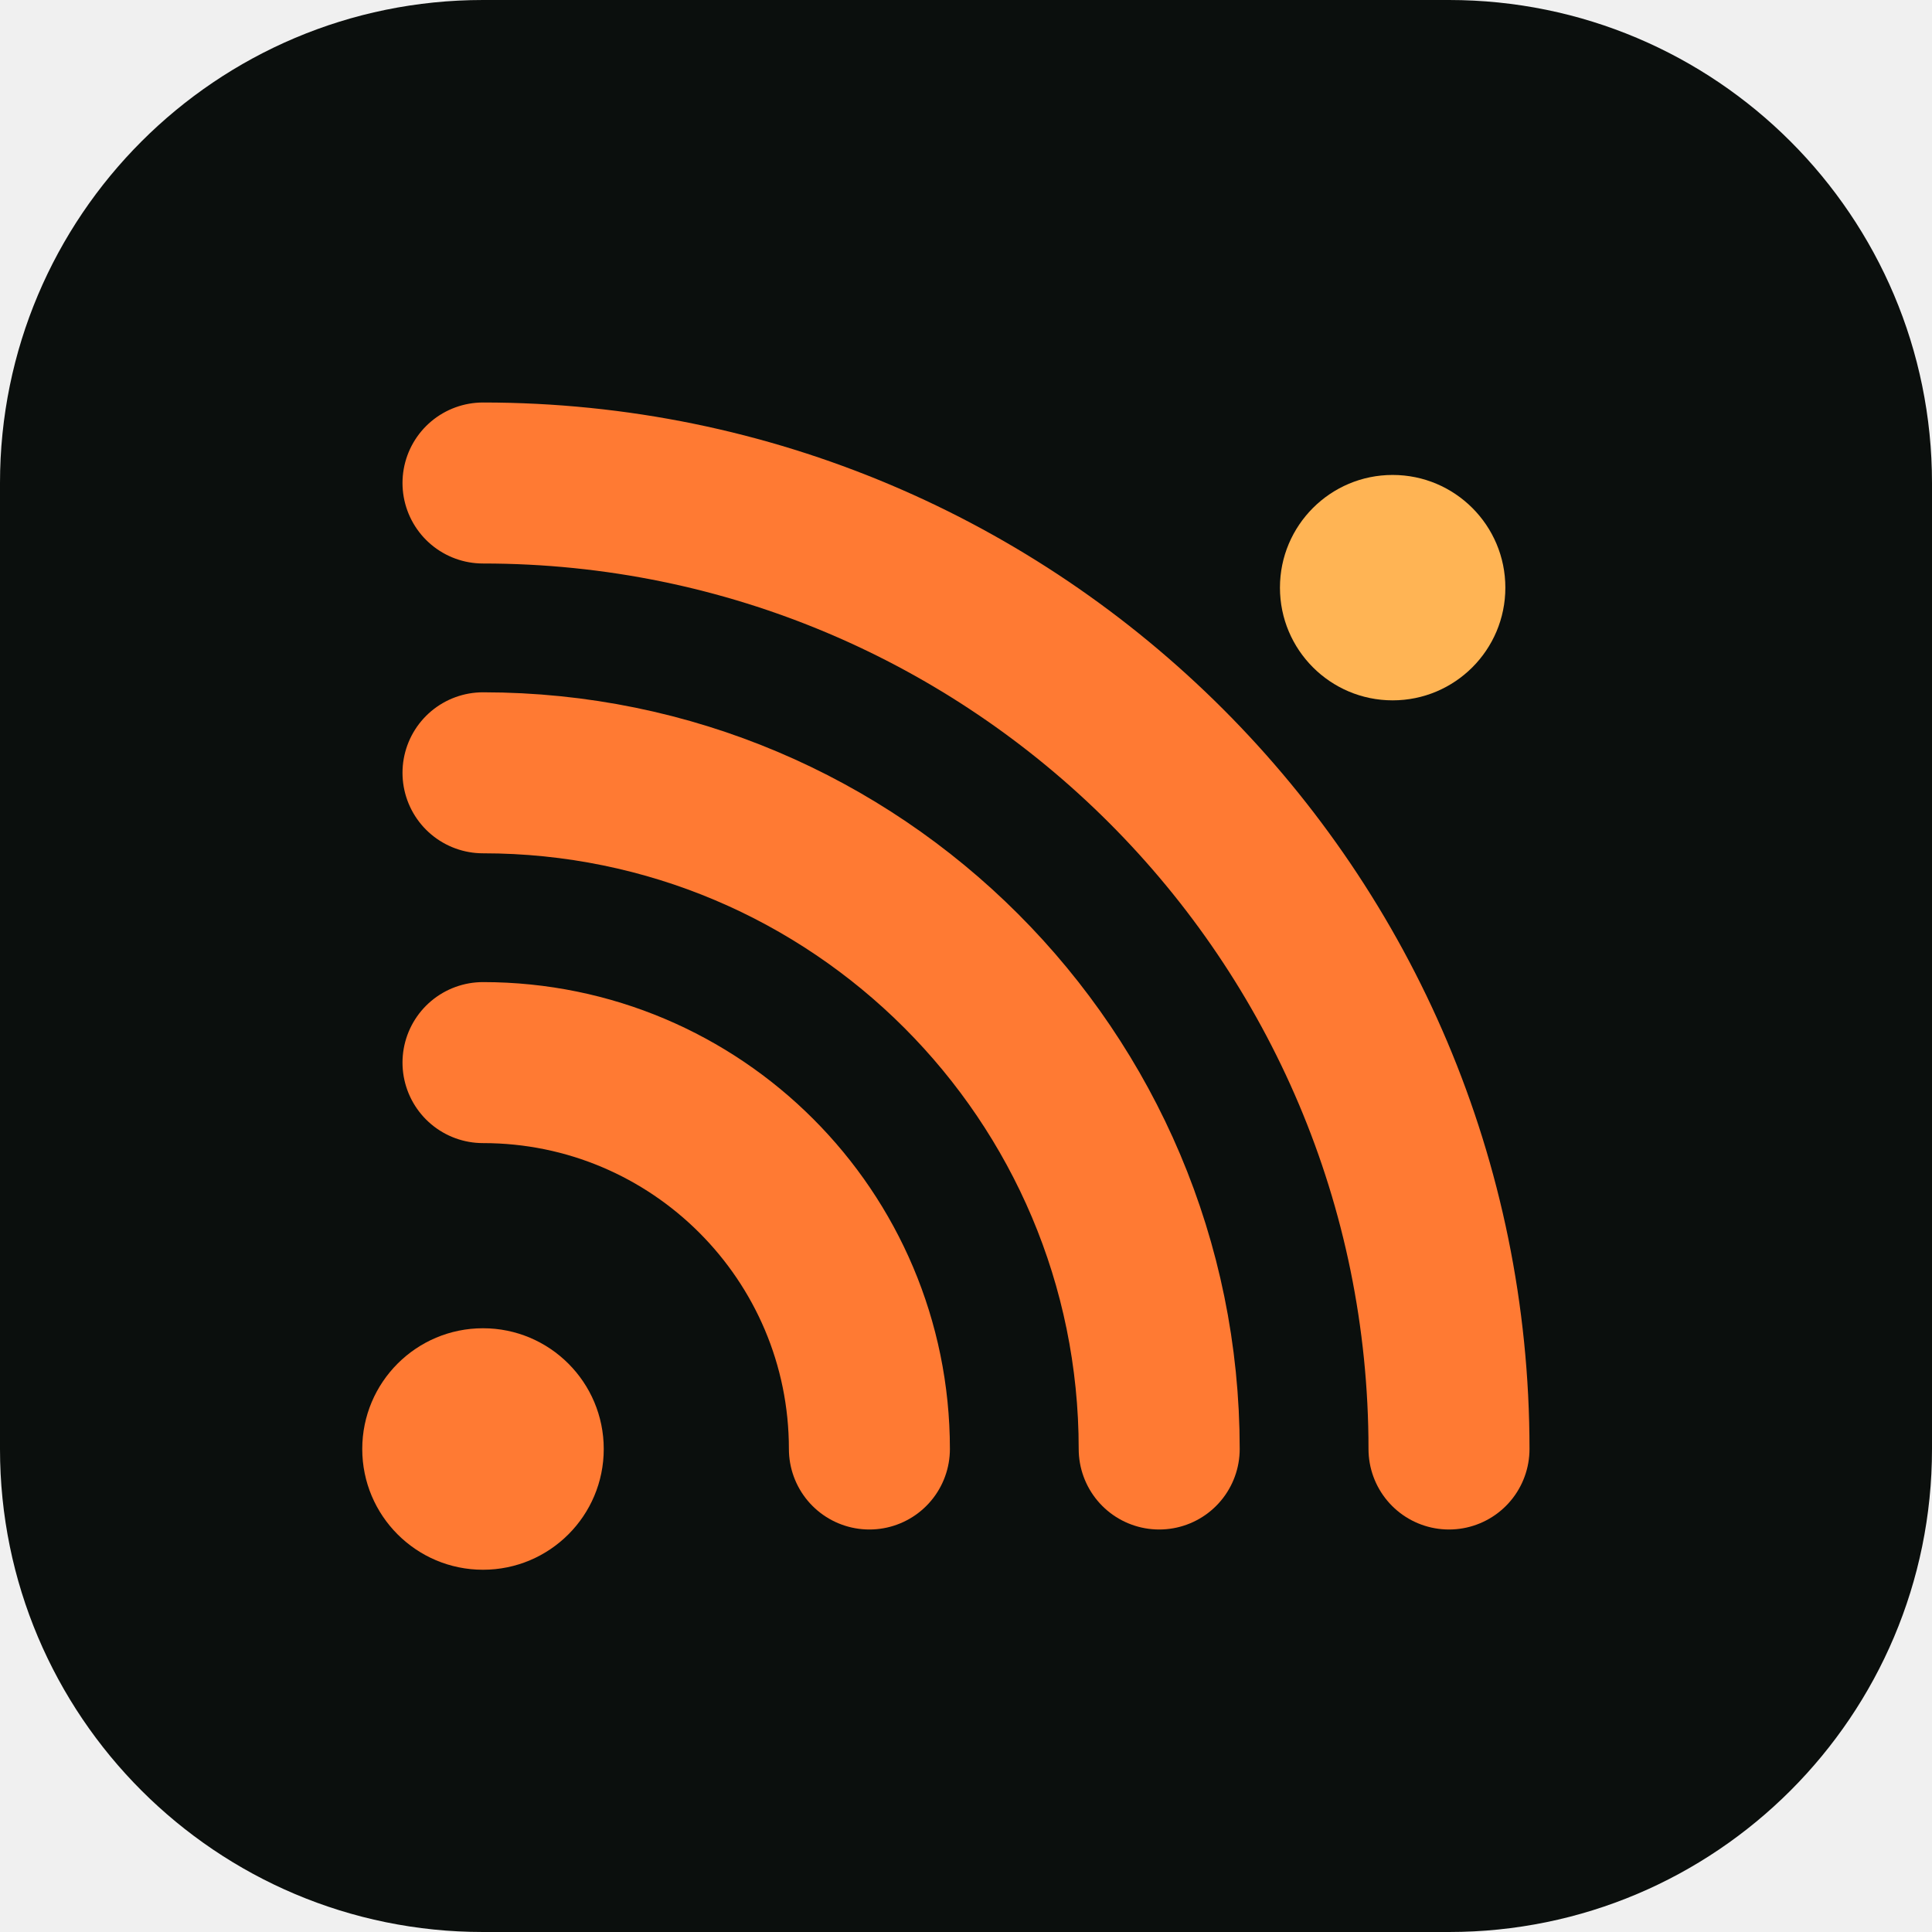
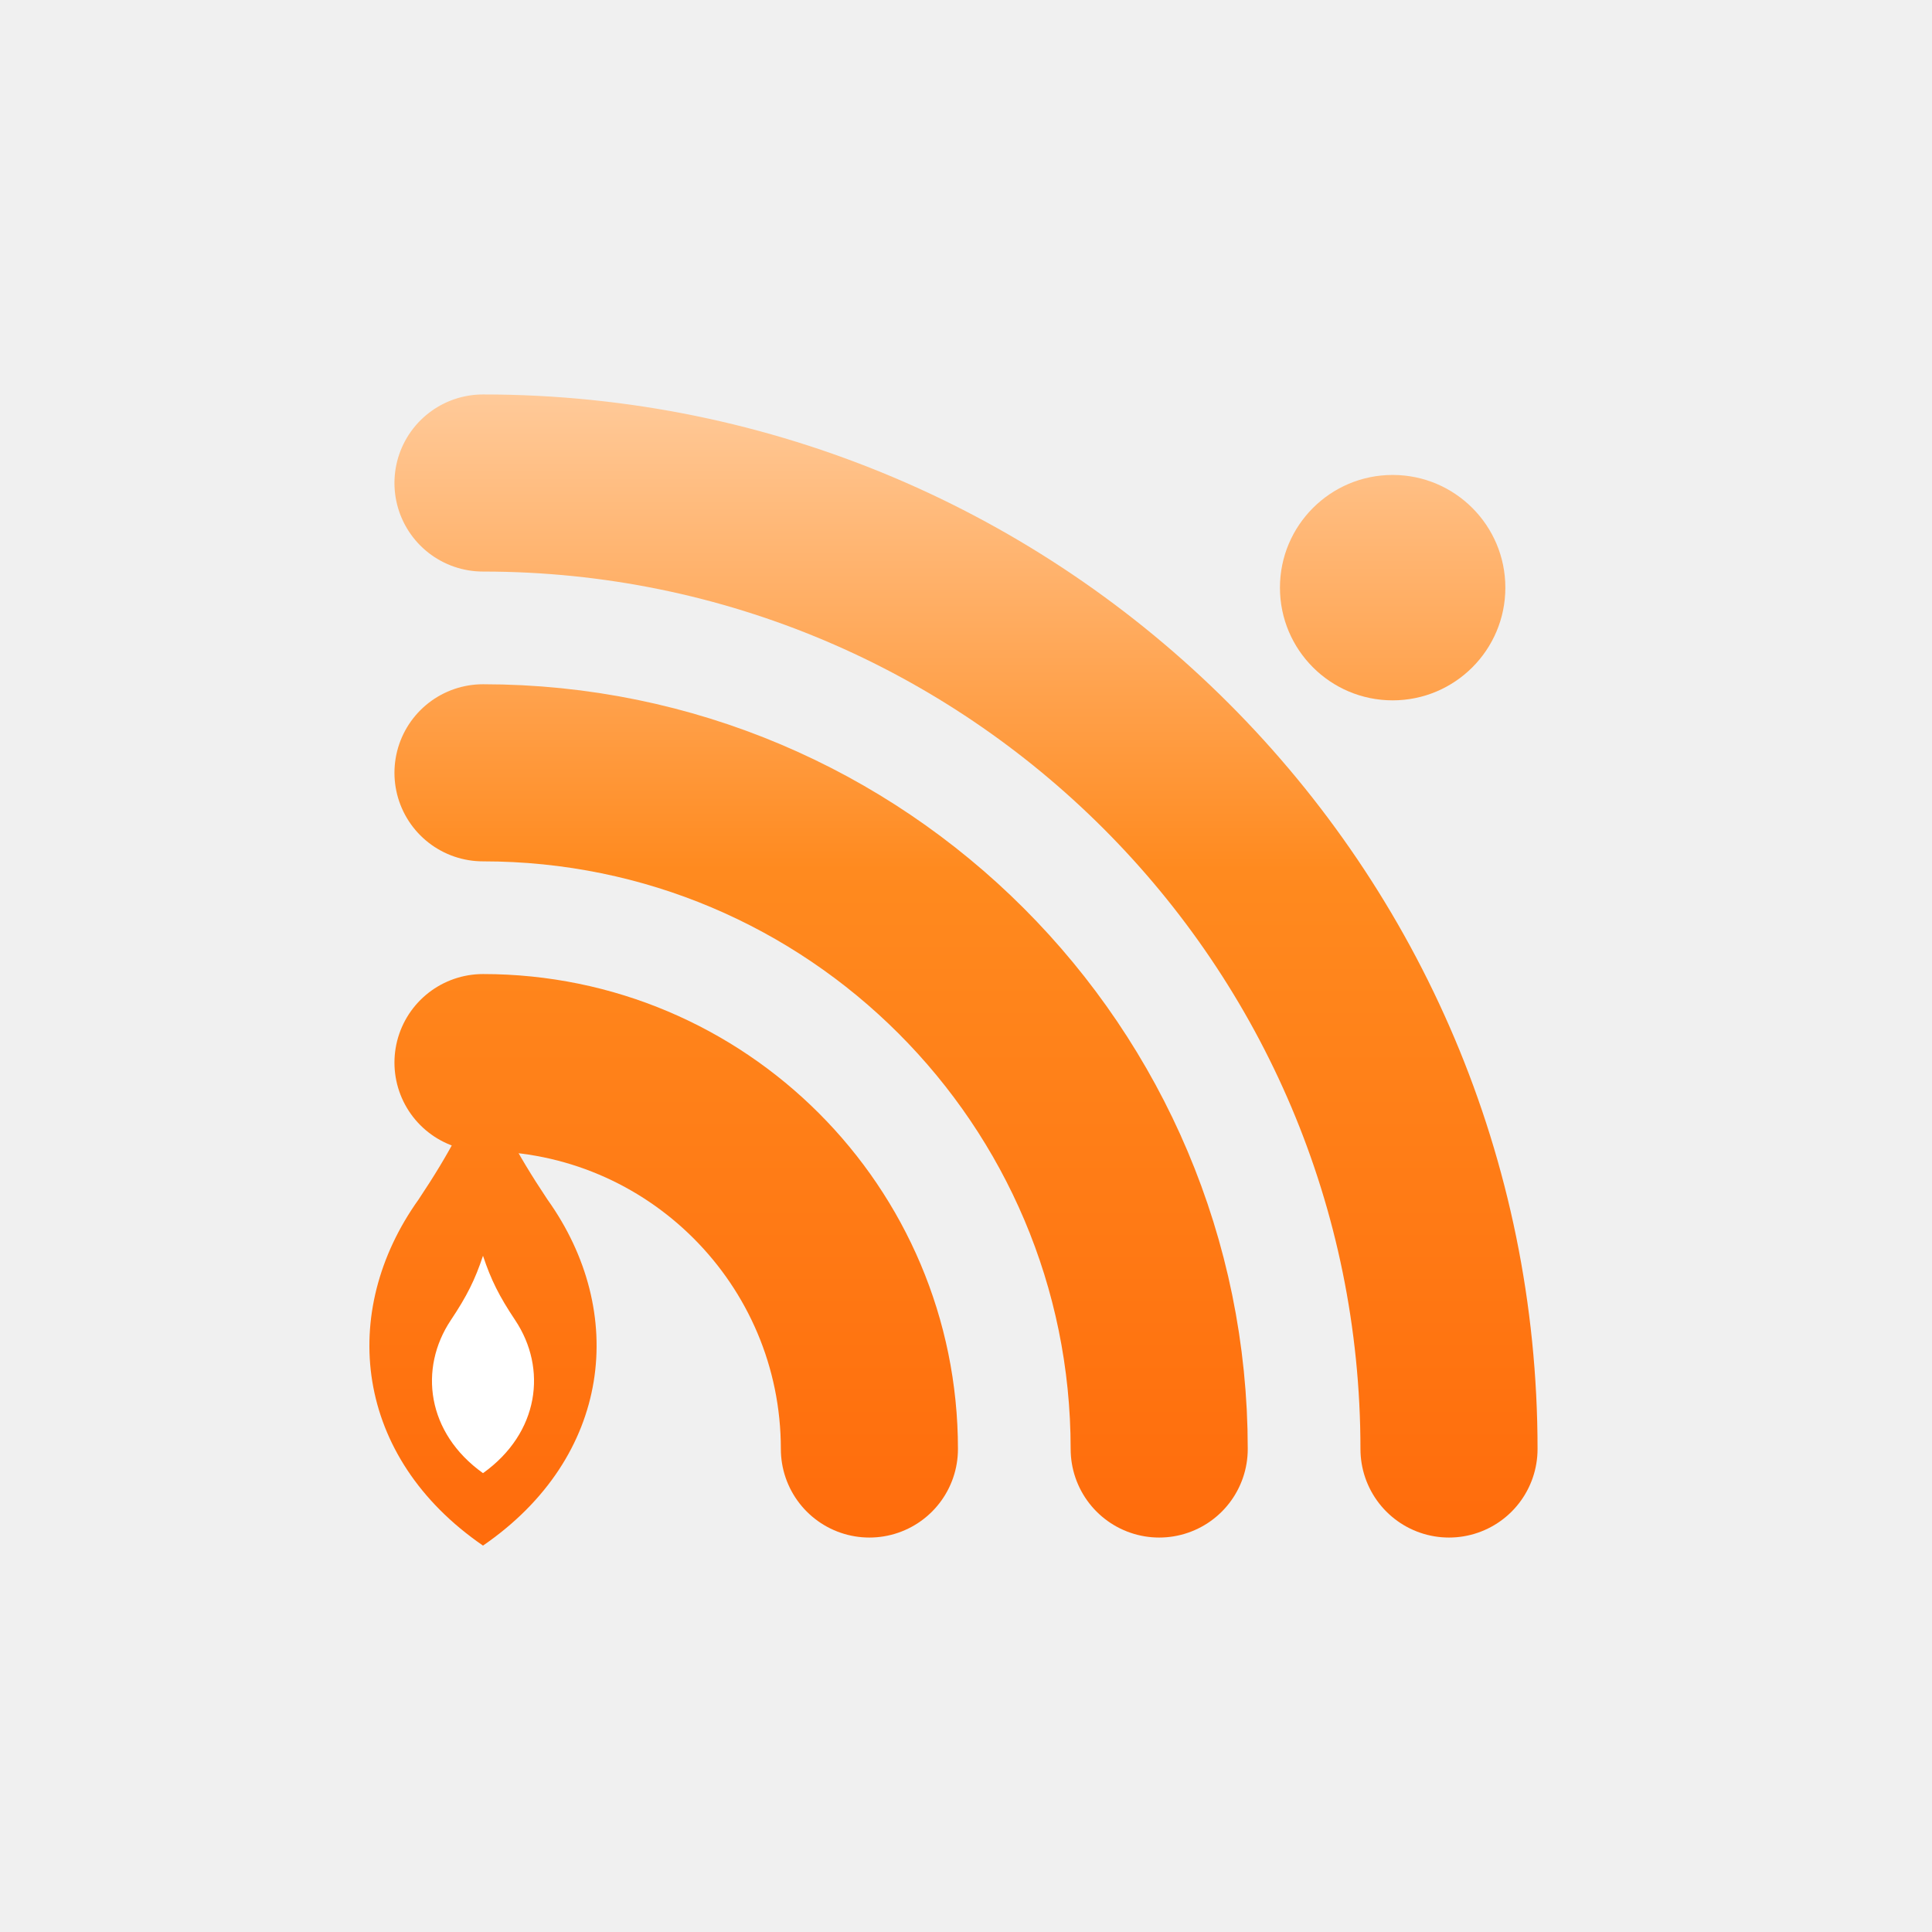
<svg xmlns="http://www.w3.org/2000/svg" viewBox="0 0 24 24">
-   <rect width="24" height="24" rx="6" fill="#0B0F0D" />
-   <g fill="none" stroke="#FF7A33" stroke-width="2" stroke-linecap="round" stroke-linejoin="round">
-     <circle cx="6" cy="18" r="1.5" fill="#FF7A33" stroke="none" />
-     <path d="M6 13.2A4.8 4.8 0 0 1 10.8 18" />
-     <path d="M6 9.6A8.4 8.4 0 0 1 14.4 18" />
-     <path d="M6 6A12 12 0 0 1 18 18" />
-     <circle cx="17.3" cy="7.3" r="1.4" fill="#FFB454" stroke="none" />
+   <defs>
+     <linearGradient id="flameGrad" x1="0" y1="24" x2="0" y2="0" gradientUnits="userSpaceOnUse">
+       <stop offset="0" stop-color="#FF5A00" />
+       <stop offset="0.55" stop-color="#FF8A1F" />
+       <stop offset="1" stop-color="#FFFFFF" />
+     </linearGradient>
+   </defs>
+   <g fill="none" stroke-linecap="round" stroke-linejoin="round">
+     <path d="M6 13.2A4.8 4.8 0 0 1 10.8 18" stroke="url(#flameGrad)" stroke-width="2.2" />
+     <path d="M6 9.6A8.4 8.4 0 0 1 14.4 18" stroke="url(#flameGrad)" stroke-width="2.2" />
+     <path d="M6 6A12 12 0 0 1 18 18" stroke="url(#flameGrad)" stroke-width="2.2" />
+     <circle cx="17.3" cy="7.3" r="1.4" fill="url(#flameGrad)" stroke="none" />
  </g>
+   <path d="M6,19.2 C4.4,18.1 4.2,16.3 5.2,14.9 C5.6,14.3 5.8,13.9 6,13.4 C6.2,13.9 6.4,14.3 6.8,14.9 C7.8,16.3 7.6,18.1 6,19.2 Z" fill="url(#flameGrad)" />
+   <path d="M6,18.3 C5.3,17.8 5.2,17 5.6,16.4 C5.8,16.1 5.9,15.9 6,15.6 C6.1,15.9 6.2,16.1 6.4,16.4 C6.8,17 6.7,17.8 6,18.3 Z" fill="#FFFFFF" />
</svg>
